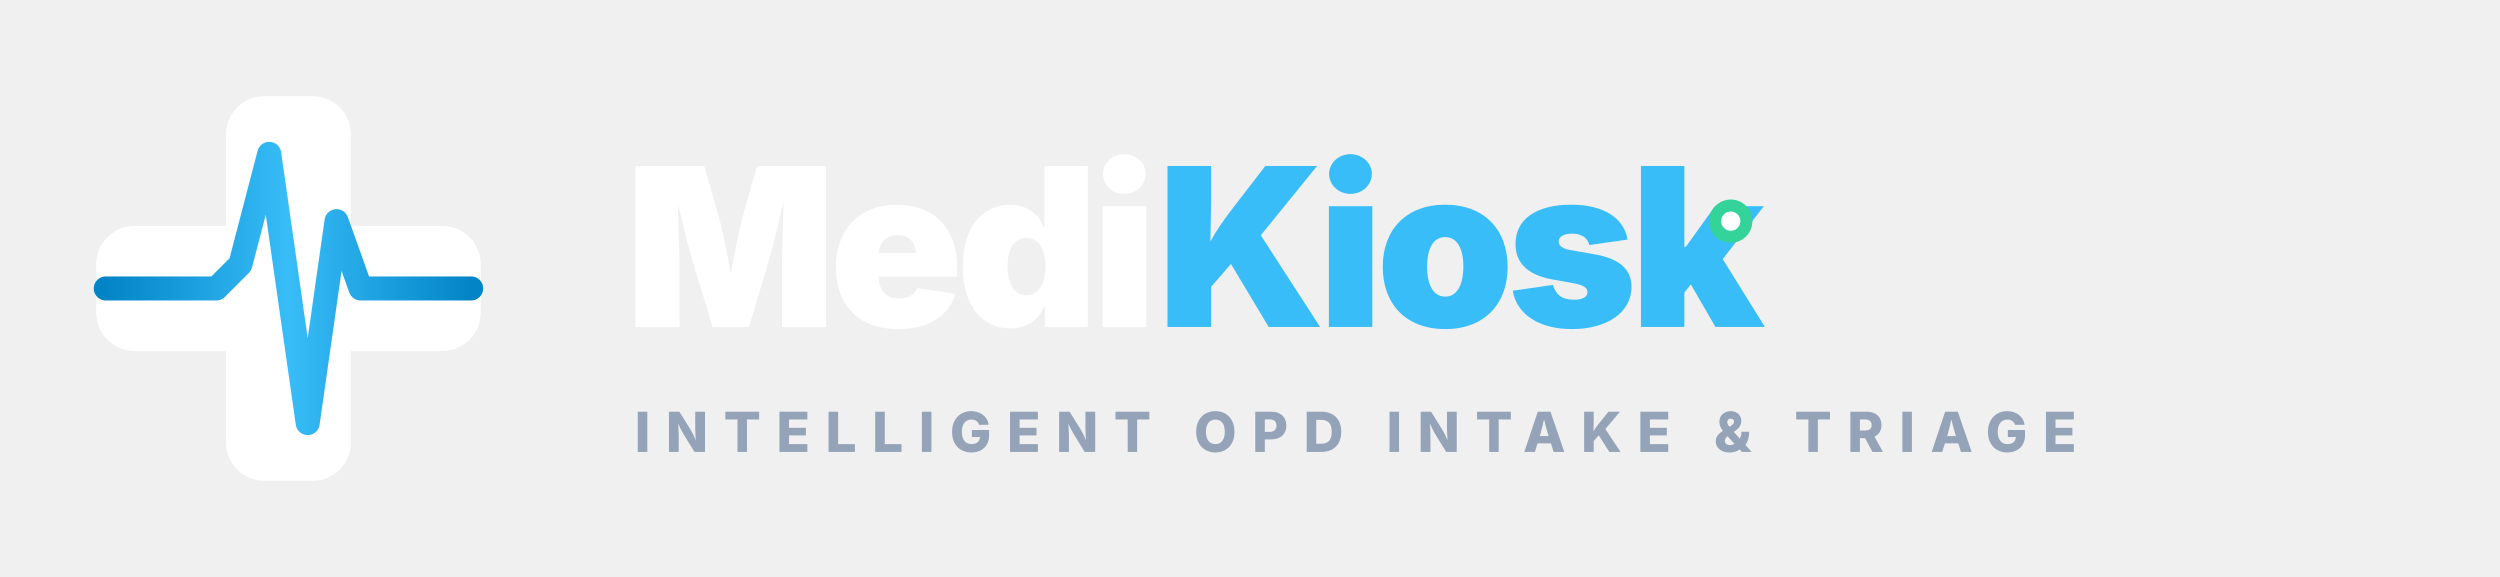
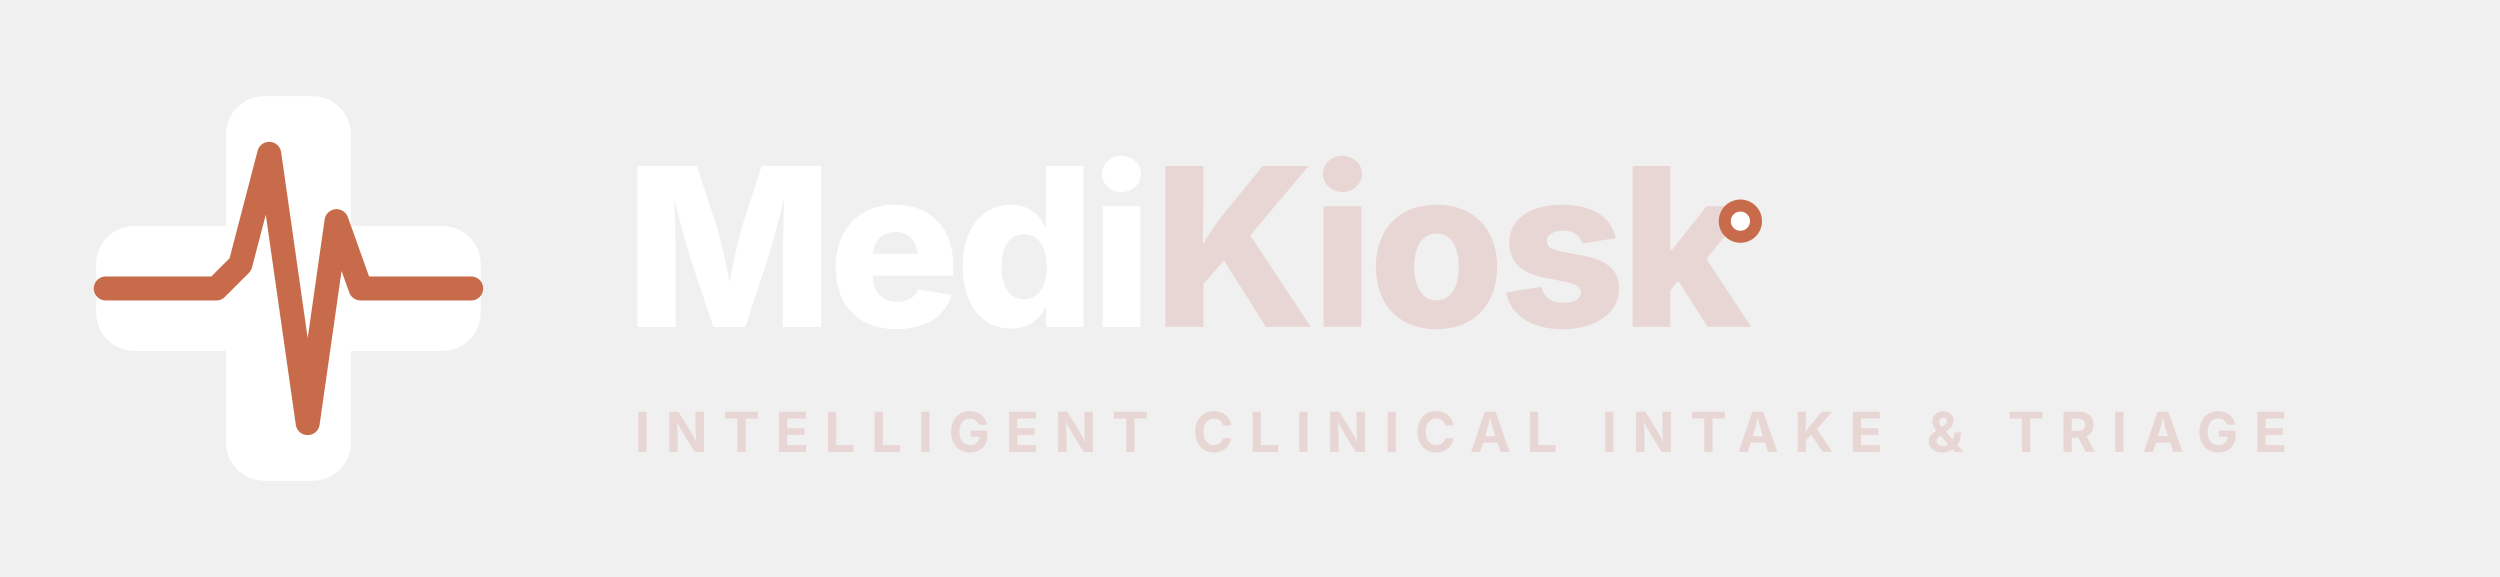
<svg xmlns="http://www.w3.org/2000/svg" viewBox="0 0 520 120" width="100%" height="100%" fill="none">
-   <defs>
-     <linearGradient id="mk-dark-pulse" x1="0%" y1="0%" x2="100%" y2="0%">
-       <stop offset="0%" stop-color="#0284c7" />
-       <stop offset="50%" stop-color="#38bdf8" />
-       <stop offset="100%" stop-color="#0284c7" />
-     </linearGradient>
-   </defs>
  <g id="mk-symbol" transform="translate(10, 10)">
-     <path d="M 37 18 A 8 8 0 0 1 45 10 L 55 10 A 8 8 0 0 1 63 18 L 63 37 L 82 37 A 8 8 0 0 1 90 45 L 90 55 A 8 8 0 0 1 82 63 L 63 63 L 63 82 A 8 8 0 0 1 55 90 L 45 90 A 8 8 0 0 1 37 82 L 37 63 L 18 63 A 8 8 0 0 1 10 55 L 10 45 A 8 8 0 0 1 18 37 L 37 37 Z" fill="#ffffff" />
-     <path d="M 12 50 L 35 50 L 40 45 L 46 22 L 54 78 L 60 36 L 65 50 L 88 50" stroke="url(#mk-dark-pulse)" stroke-width="5" stroke-linecap="round" stroke-linejoin="round" />
+     <path d="M 37 18 A 8 8 0 0 1 45 10 L 55 10 A 8 8 0 0 1 63 18 L 63 37 L 82 37 A 8 8 0 0 1 90 45 L 90 55 A 8 8 0 0 1 82 63 L 63 63 L 63 82 A 8 8 0 0 1 55 90 L 45 90 A 8 8 0 0 1 37 82 L 37 63 L 18 63 A 8 8 0 0 1 10 55 L 10 45 A 8 8 0 0 1 18 37 L 37 37 Z" fill="#FFFFFF" />
+     <path d="M 12 50 L 35 50 L 40 45 L 46 22 L 54 78 L 60 36 L 65 50 L 88 50" stroke="#C86B4A" stroke-width="5" stroke-linecap="round" stroke-linejoin="round" />
  </g>
  <g id="mk-brandtext" transform="translate(130, 0)">
-     <text x="0" y="68" font-family="'Inter', -apple-system, BlinkMacSystemFont, 'Segoe UI', Roboto, sans-serif" font-size="46" font-weight="900" fill="#ffffff" letter-spacing="-1.5">Medi<tspan fill="#38bdf8">Kiosk</tspan>
+     <text x="0" y="68" font-family="'DM Sans', 'Inter', -apple-system, sans-serif" font-size="46" font-weight="800" fill="#FFFFFF" letter-spacing="-1.2">Medi<tspan fill="#E8D6D4">Kiosk</tspan>
    </text>
-     <circle cx="230" cy="46" r="4.5" fill="#34d399" />
-     <circle cx="230" cy="46" r="2" fill="#ffffff" />
-     <text x="2" y="94" font-family="'Inter', -apple-system, BlinkMacSystemFont, 'Segoe UI', Roboto, sans-serif" font-size="11.5" font-weight="800" fill="#94a3b8" letter-spacing="3.2">INTELLIGENT OPD INTAKE &amp; TRIAGE</text>
+     <circle cx="232" cy="46" r="4.5" fill="#C86B4A" />
+     <circle cx="232" cy="46" r="2" fill="#FFFFFF" />
+     <text x="2" y="94" font-family="'Inter', -apple-system, sans-serif" font-size="11.5" font-weight="700" fill="#E8D6D4" letter-spacing="3.2">INTELLIGENT CLINICAL INTAKE &amp; TRIAGE</text>
  </g>
</svg>
